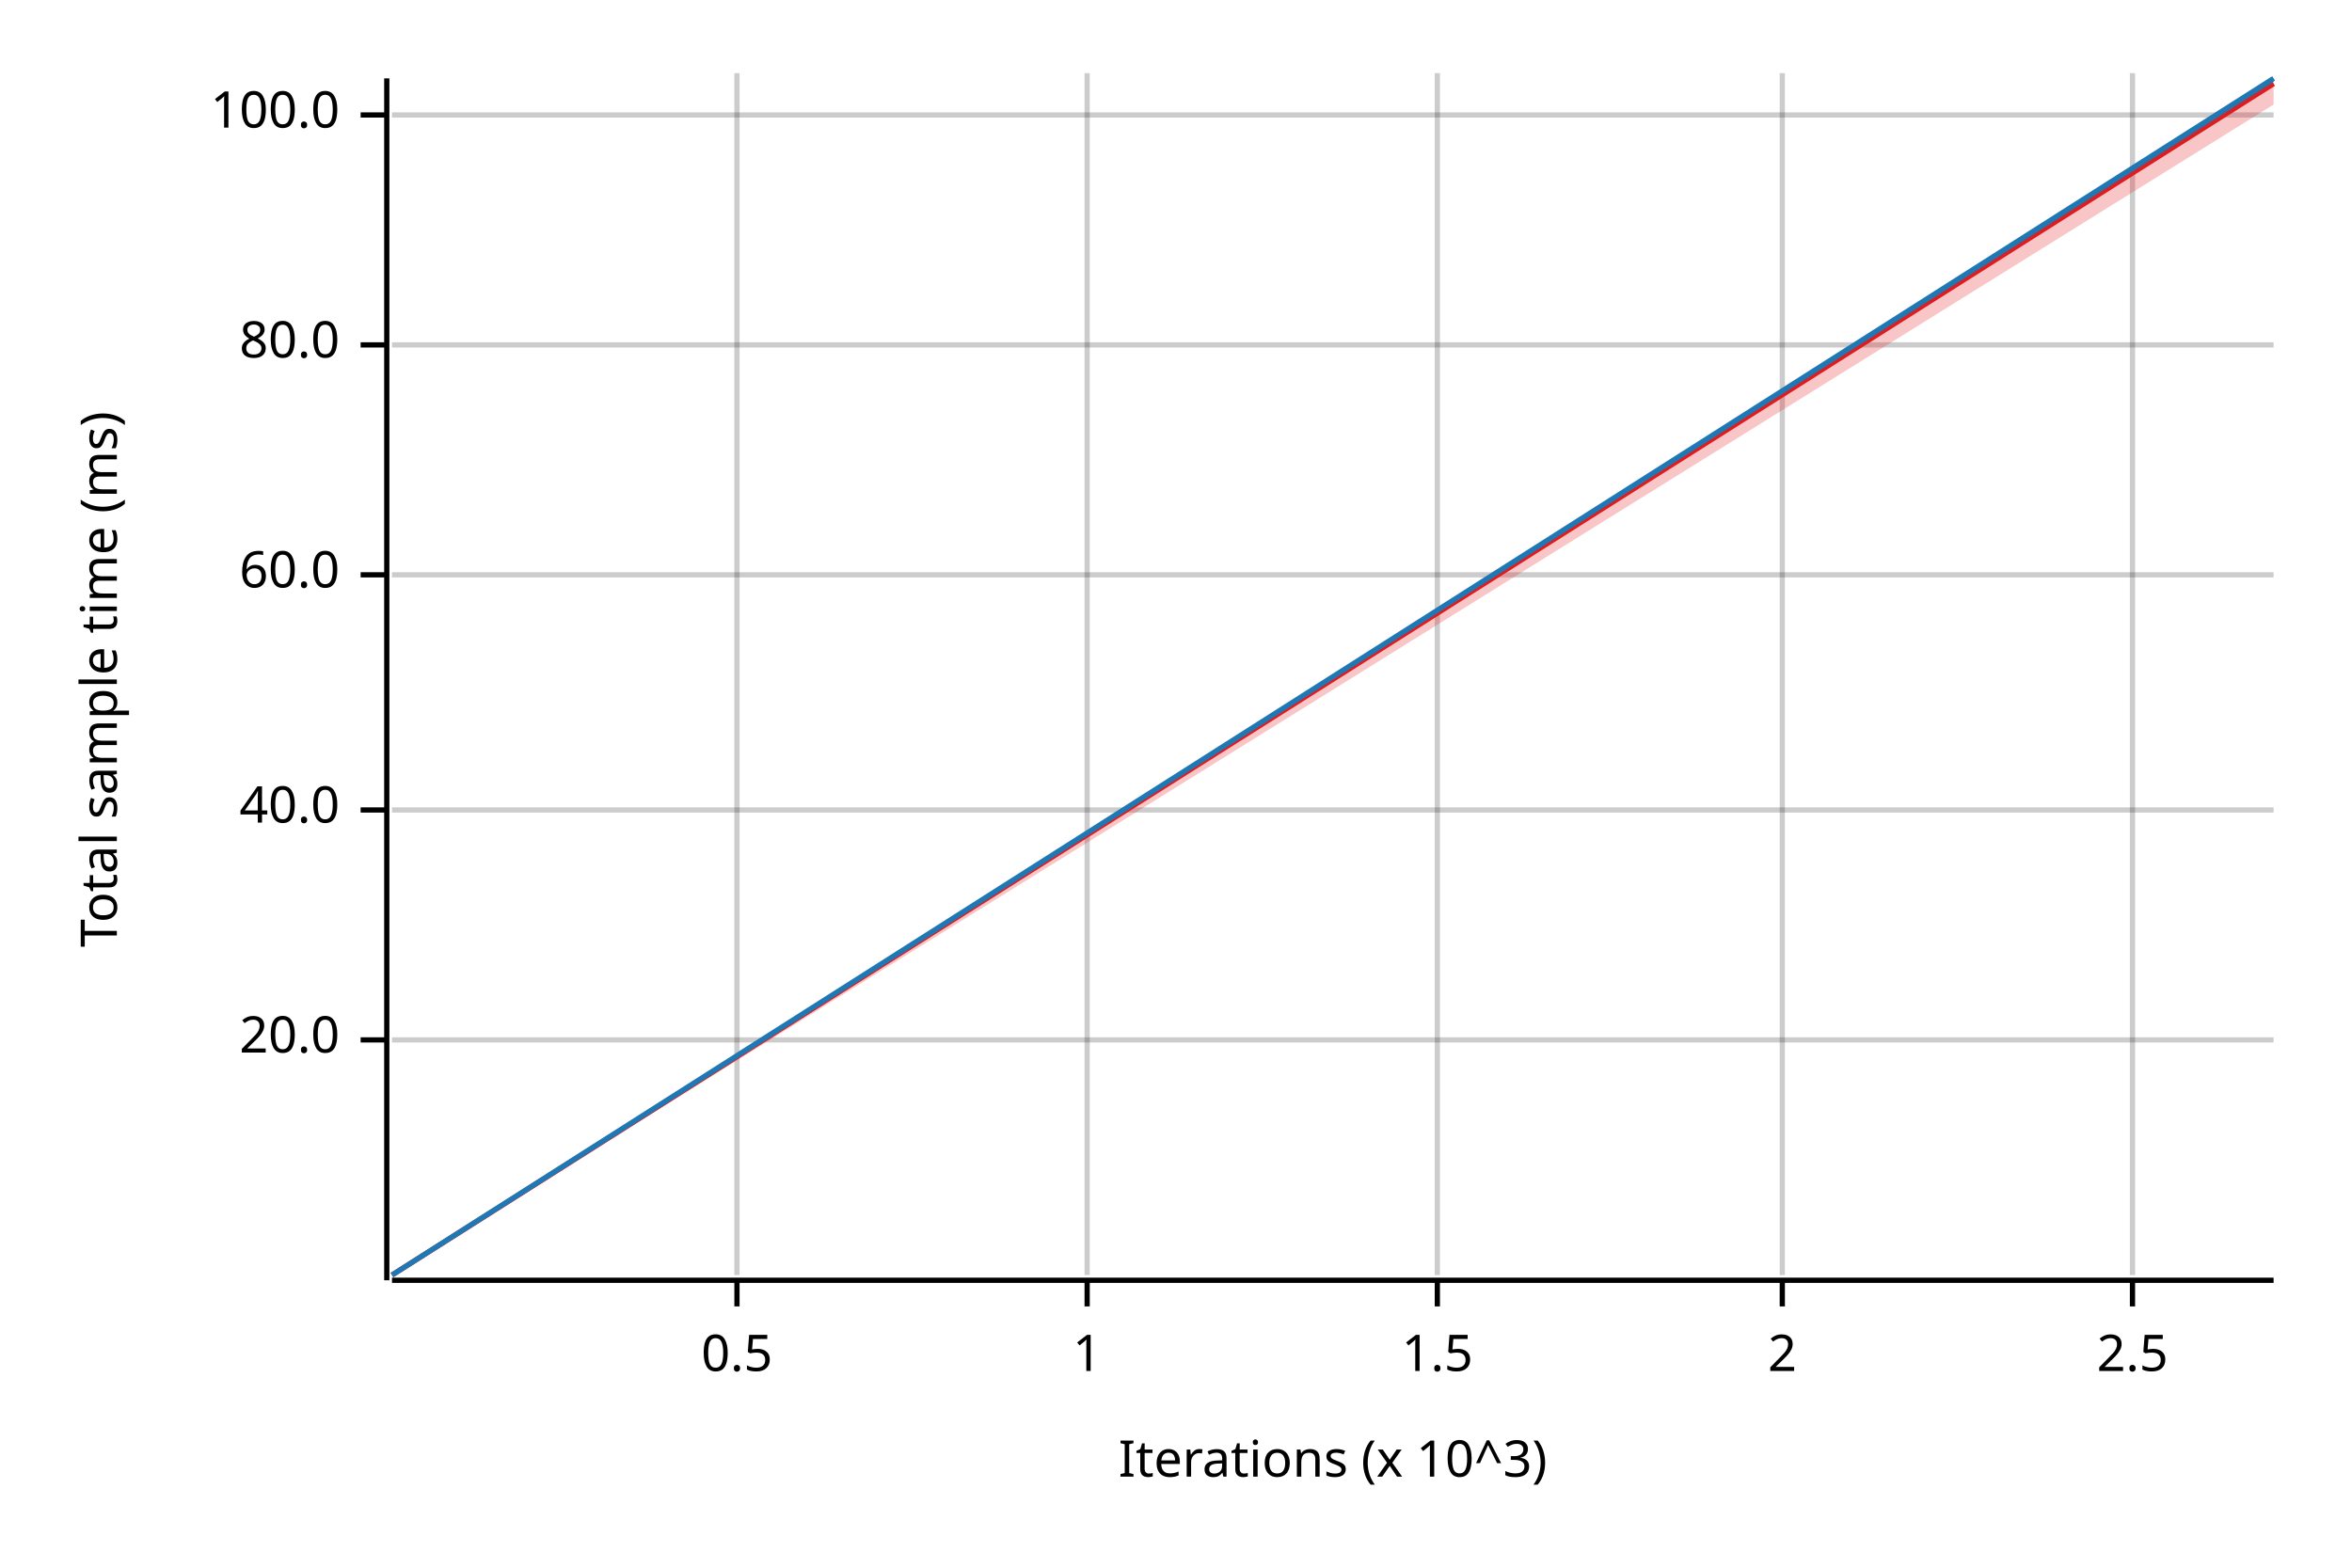
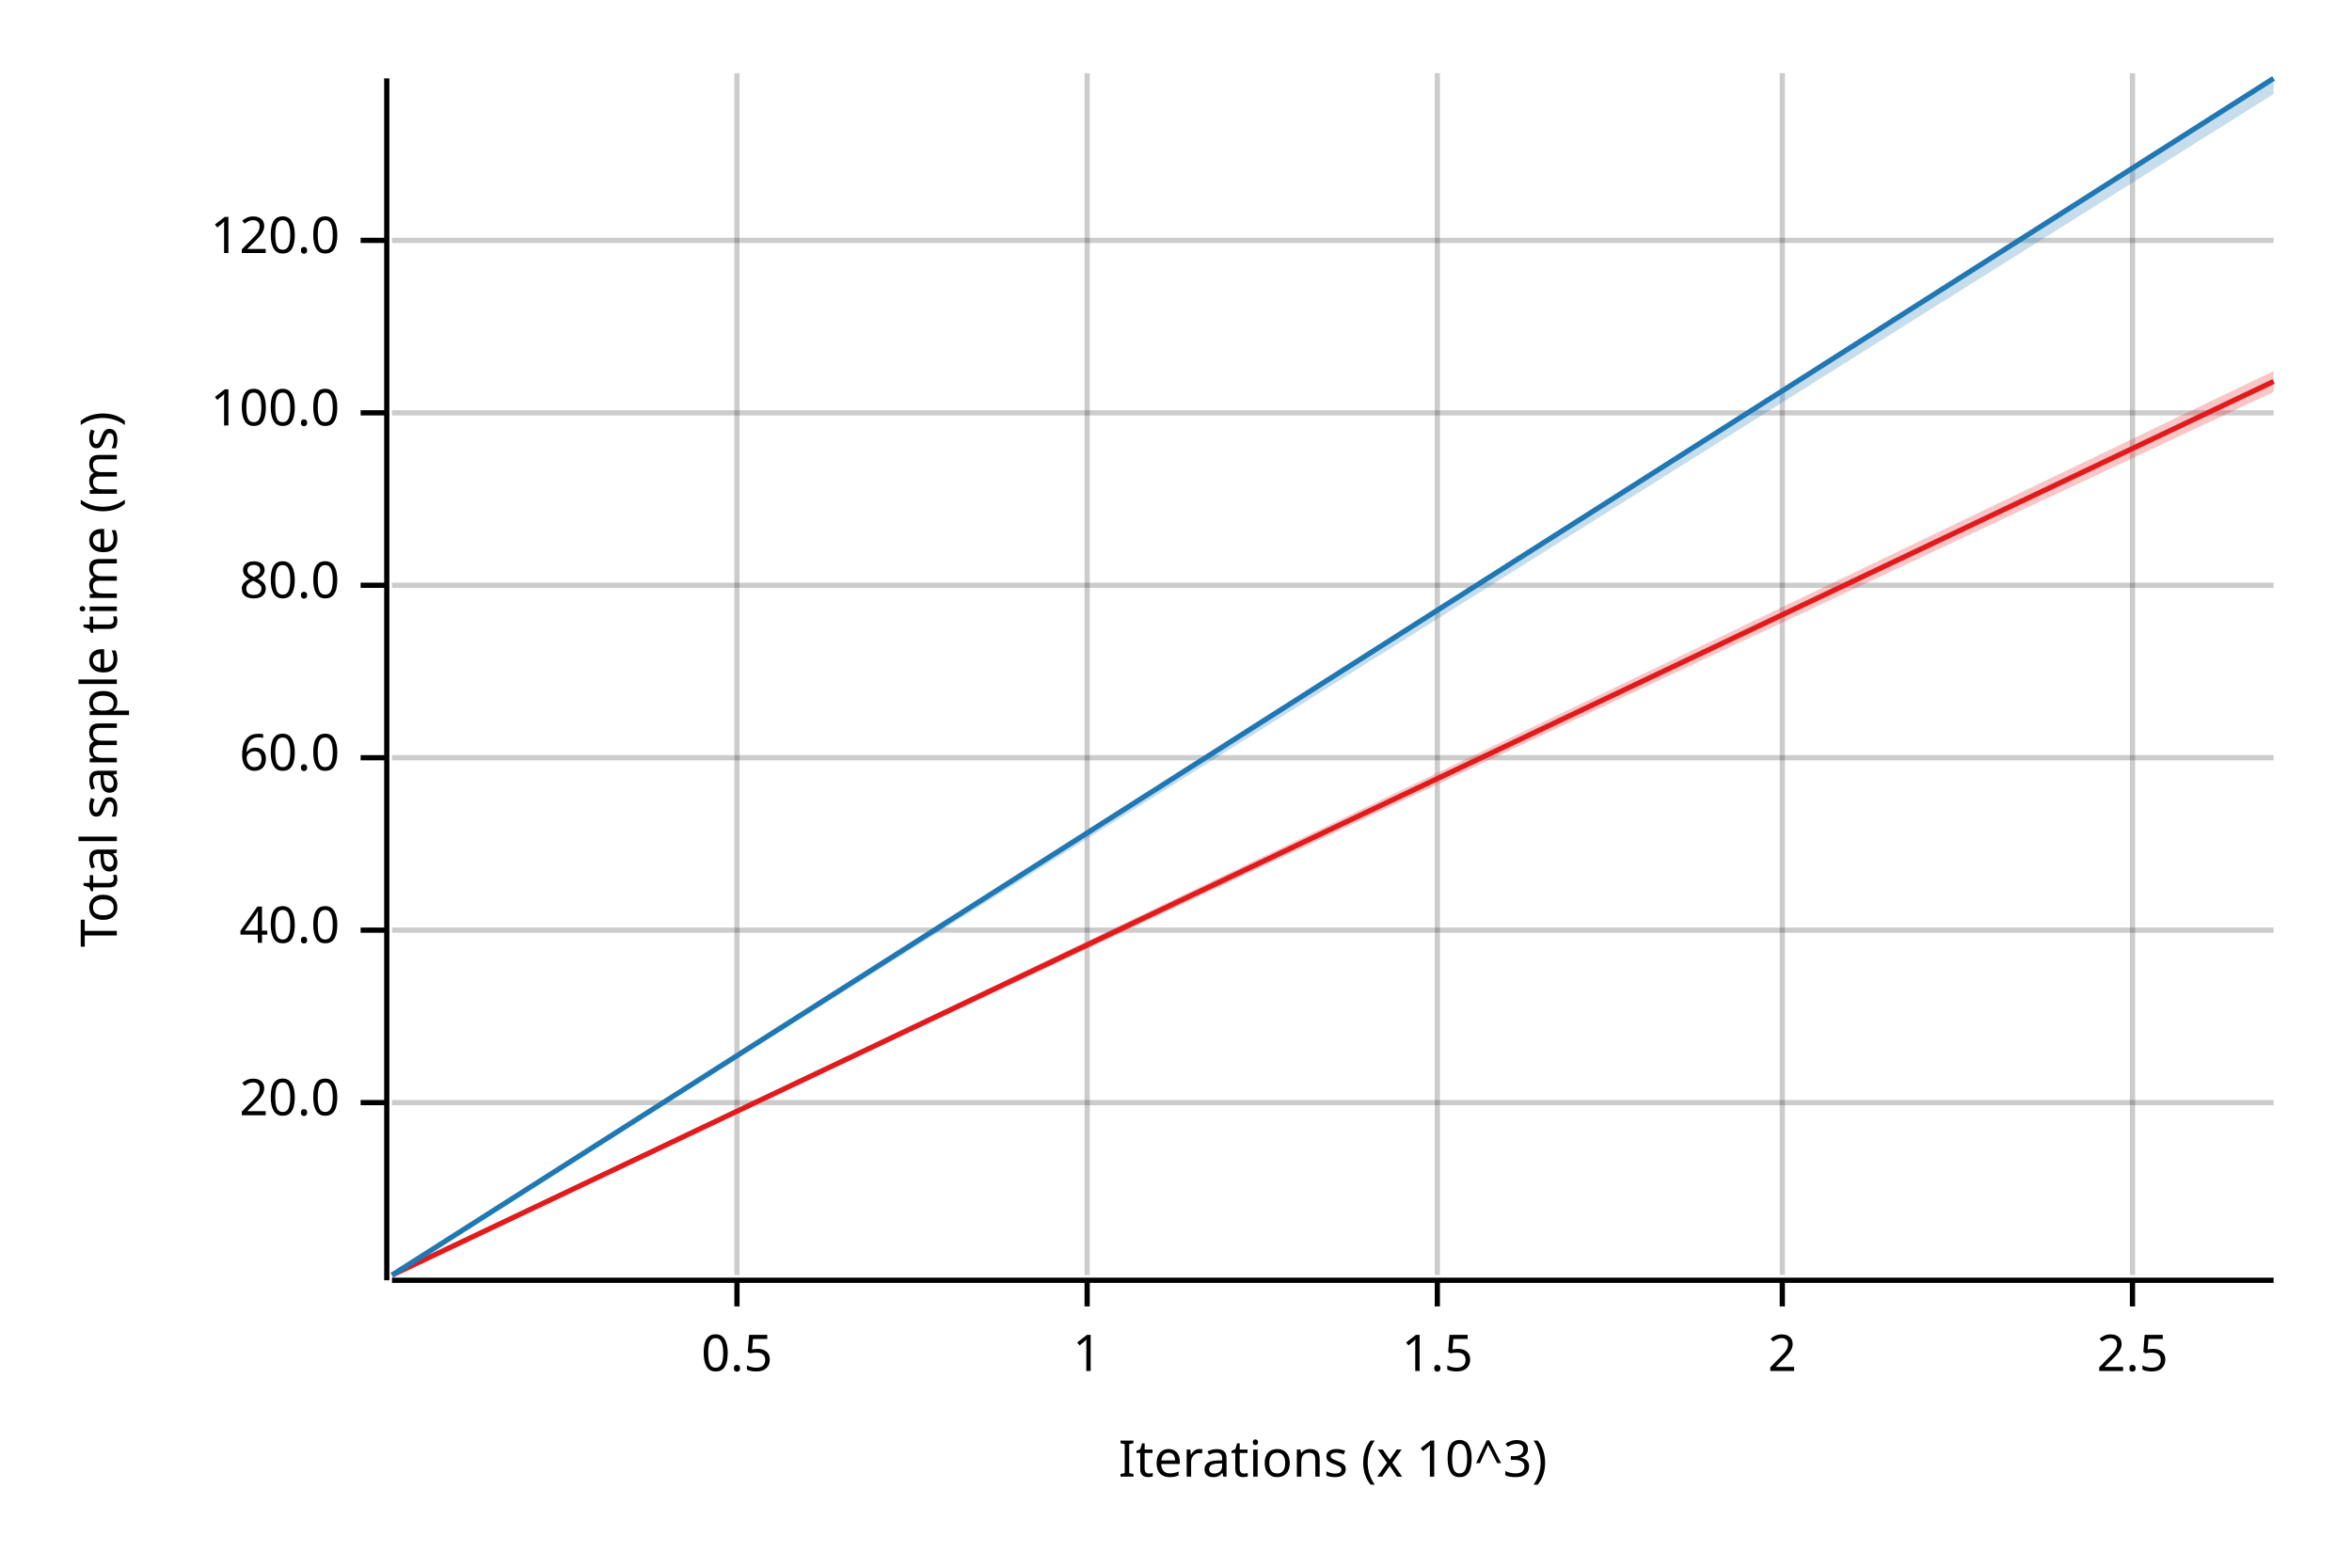
<svg xmlns="http://www.w3.org/2000/svg" width="450" height="300" viewBox="0 0 450 300">
  <text x="15" y="130" dy="0.76em" text-anchor="middle" font-family="sans-serif" font-size="9.677" opacity="1" fill="#000000" transform="rotate(270, 15, 130)">
Total sample time (ms)
</text>
  <text x="255" y="285" dy="-0.5ex" text-anchor="middle" font-family="sans-serif" font-size="9.677" opacity="1" fill="#000000">
Iterations (x 10^3)
</text>
  <line opacity="0.2" stroke="#000000" stroke-width="1" x1="141" y1="244" x2="141" y2="14" />
  <line opacity="0.2" stroke="#000000" stroke-width="1" x1="208" y1="244" x2="208" y2="14" />
  <line opacity="0.2" stroke="#000000" stroke-width="1" x1="275" y1="244" x2="275" y2="14" />
  <line opacity="0.2" stroke="#000000" stroke-width="1" x1="341" y1="244" x2="341" y2="14" />
  <line opacity="0.2" stroke="#000000" stroke-width="1" x1="408" y1="244" x2="408" y2="14" />
-   <line opacity="0.2" stroke="#000000" stroke-width="1" x1="75" y1="199" x2="435" y2="199" />
-   <line opacity="0.2" stroke="#000000" stroke-width="1" x1="75" y1="155" x2="435" y2="155" />
-   <line opacity="0.2" stroke="#000000" stroke-width="1" x1="75" y1="110" x2="435" y2="110" />
-   <line opacity="0.2" stroke="#000000" stroke-width="1" x1="75" y1="66" x2="435" y2="66" />
-   <line opacity="0.2" stroke="#000000" stroke-width="1" x1="75" y1="22" x2="435" y2="22" />
+   <line opacity="0.2" stroke="#000000" stroke-width="1" x1="75" y1="211" x2="435" y2="211" />
+   <line opacity="0.2" stroke="#000000" stroke-width="1" x1="75" y1="178" x2="435" y2="178" />
+   <line opacity="0.2" stroke="#000000" stroke-width="1" x1="75" y1="145" x2="435" y2="145" />
+   <line opacity="0.2" stroke="#000000" stroke-width="1" x1="75" y1="112" x2="435" y2="112" />
+   <line opacity="0.2" stroke="#000000" stroke-width="1" x1="75" y1="79" x2="435" y2="79" />
+   <line opacity="0.2" stroke="#000000" stroke-width="1" x1="75" y1="46" x2="435" y2="46" />
  <polyline fill="none" opacity="1" stroke="#000000" stroke-width="1" points="74,15 74,245 " />
-   <text x="65" y="199" dy="0.5ex" text-anchor="end" font-family="sans-serif" font-size="9.677" opacity="1" fill="#000000">
+   <text x="65" y="211" dy="0.5ex" text-anchor="end" font-family="sans-serif" font-size="9.677" opacity="1" fill="#000000">
20.0
</text>
-   <polyline fill="none" opacity="1" stroke="#000000" stroke-width="1" points="69,199 74,199 " />
-   <text x="65" y="155" dy="0.5ex" text-anchor="end" font-family="sans-serif" font-size="9.677" opacity="1" fill="#000000">
+   <polyline fill="none" opacity="1" stroke="#000000" stroke-width="1" points="69,211 74,211 " />
+   <text x="65" y="178" dy="0.5ex" text-anchor="end" font-family="sans-serif" font-size="9.677" opacity="1" fill="#000000">
40.0
</text>
-   <polyline fill="none" opacity="1" stroke="#000000" stroke-width="1" points="69,155 74,155 " />
-   <text x="65" y="110" dy="0.5ex" text-anchor="end" font-family="sans-serif" font-size="9.677" opacity="1" fill="#000000">
+   <polyline fill="none" opacity="1" stroke="#000000" stroke-width="1" points="69,178 74,178 " />
+   <text x="65" y="145" dy="0.5ex" text-anchor="end" font-family="sans-serif" font-size="9.677" opacity="1" fill="#000000">
60.0
</text>
-   <polyline fill="none" opacity="1" stroke="#000000" stroke-width="1" points="69,110 74,110 " />
-   <text x="65" y="66" dy="0.5ex" text-anchor="end" font-family="sans-serif" font-size="9.677" opacity="1" fill="#000000">
+   <polyline fill="none" opacity="1" stroke="#000000" stroke-width="1" points="69,145 74,145 " />
+   <text x="65" y="112" dy="0.5ex" text-anchor="end" font-family="sans-serif" font-size="9.677" opacity="1" fill="#000000">
80.0
</text>
-   <polyline fill="none" opacity="1" stroke="#000000" stroke-width="1" points="69,66 74,66 " />
-   <text x="65" y="22" dy="0.5ex" text-anchor="end" font-family="sans-serif" font-size="9.677" opacity="1" fill="#000000">
+   <polyline fill="none" opacity="1" stroke="#000000" stroke-width="1" points="69,112 74,112 " />
+   <text x="65" y="79" dy="0.5ex" text-anchor="end" font-family="sans-serif" font-size="9.677" opacity="1" fill="#000000">
100.0
</text>
-   <polyline fill="none" opacity="1" stroke="#000000" stroke-width="1" points="69,22 74,22 " />
+   <polyline fill="none" opacity="1" stroke="#000000" stroke-width="1" points="69,79 74,79 " />
+   <text x="65" y="46" dy="0.5ex" text-anchor="end" font-family="sans-serif" font-size="9.677" opacity="1" fill="#000000">
+ 120.0
+ </text>
+   <polyline fill="none" opacity="1" stroke="#000000" stroke-width="1" points="69,46 74,46 " />
  <polyline fill="none" opacity="1" stroke="#000000" stroke-width="1" points="75,245 435,245 " />
  <text x="141" y="255" dy="0.76em" text-anchor="middle" font-family="sans-serif" font-size="9.677" opacity="1" fill="#000000">
0.5
</text>
  <polyline fill="none" opacity="1" stroke="#000000" stroke-width="1" points="141,245 141,250 " />
  <text x="208" y="255" dy="0.76em" text-anchor="middle" font-family="sans-serif" font-size="9.677" opacity="1" fill="#000000">
1
</text>
  <polyline fill="none" opacity="1" stroke="#000000" stroke-width="1" points="208,245 208,250 " />
  <text x="275" y="255" dy="0.76em" text-anchor="middle" font-family="sans-serif" font-size="9.677" opacity="1" fill="#000000">
1.5
</text>
  <polyline fill="none" opacity="1" stroke="#000000" stroke-width="1" points="275,245 275,250 " />
  <text x="341" y="255" dy="0.76em" text-anchor="middle" font-family="sans-serif" font-size="9.677" opacity="1" fill="#000000">
2
</text>
  <polyline fill="none" opacity="1" stroke="#000000" stroke-width="1" points="341,245 341,250 " />
  <text x="408" y="255" dy="0.76em" text-anchor="middle" font-family="sans-serif" font-size="9.677" opacity="1" fill="#000000">
2.5
</text>
  <polyline fill="none" opacity="1" stroke="#000000" stroke-width="1" points="408,245 408,250 " />
-   <polyline fill="none" opacity="1" stroke="#E31A1C" stroke-width="1" points="75,244 435,16 " />
-   <polygon opacity="0.25" fill="#E31A1C" points="75,244 435,20 435,15 " />
+   <polyline fill="none" opacity="1" stroke="#E31A1C" stroke-width="1" points="75,244 435,73 " />
+   <polygon opacity="0.25" fill="#E31A1C" points="75,244 435,75 435,71 " />
  <polyline fill="none" opacity="1" stroke="#1F78B4" stroke-width="1" points="75,244 435,15 " />
-   <polygon opacity="0.25" fill="#1F78B4" points="75,244 435,16 435,15 " />
+   <polygon opacity="0.25" fill="#1F78B4" points="75,244 435,18 435,15 " />
</svg>
